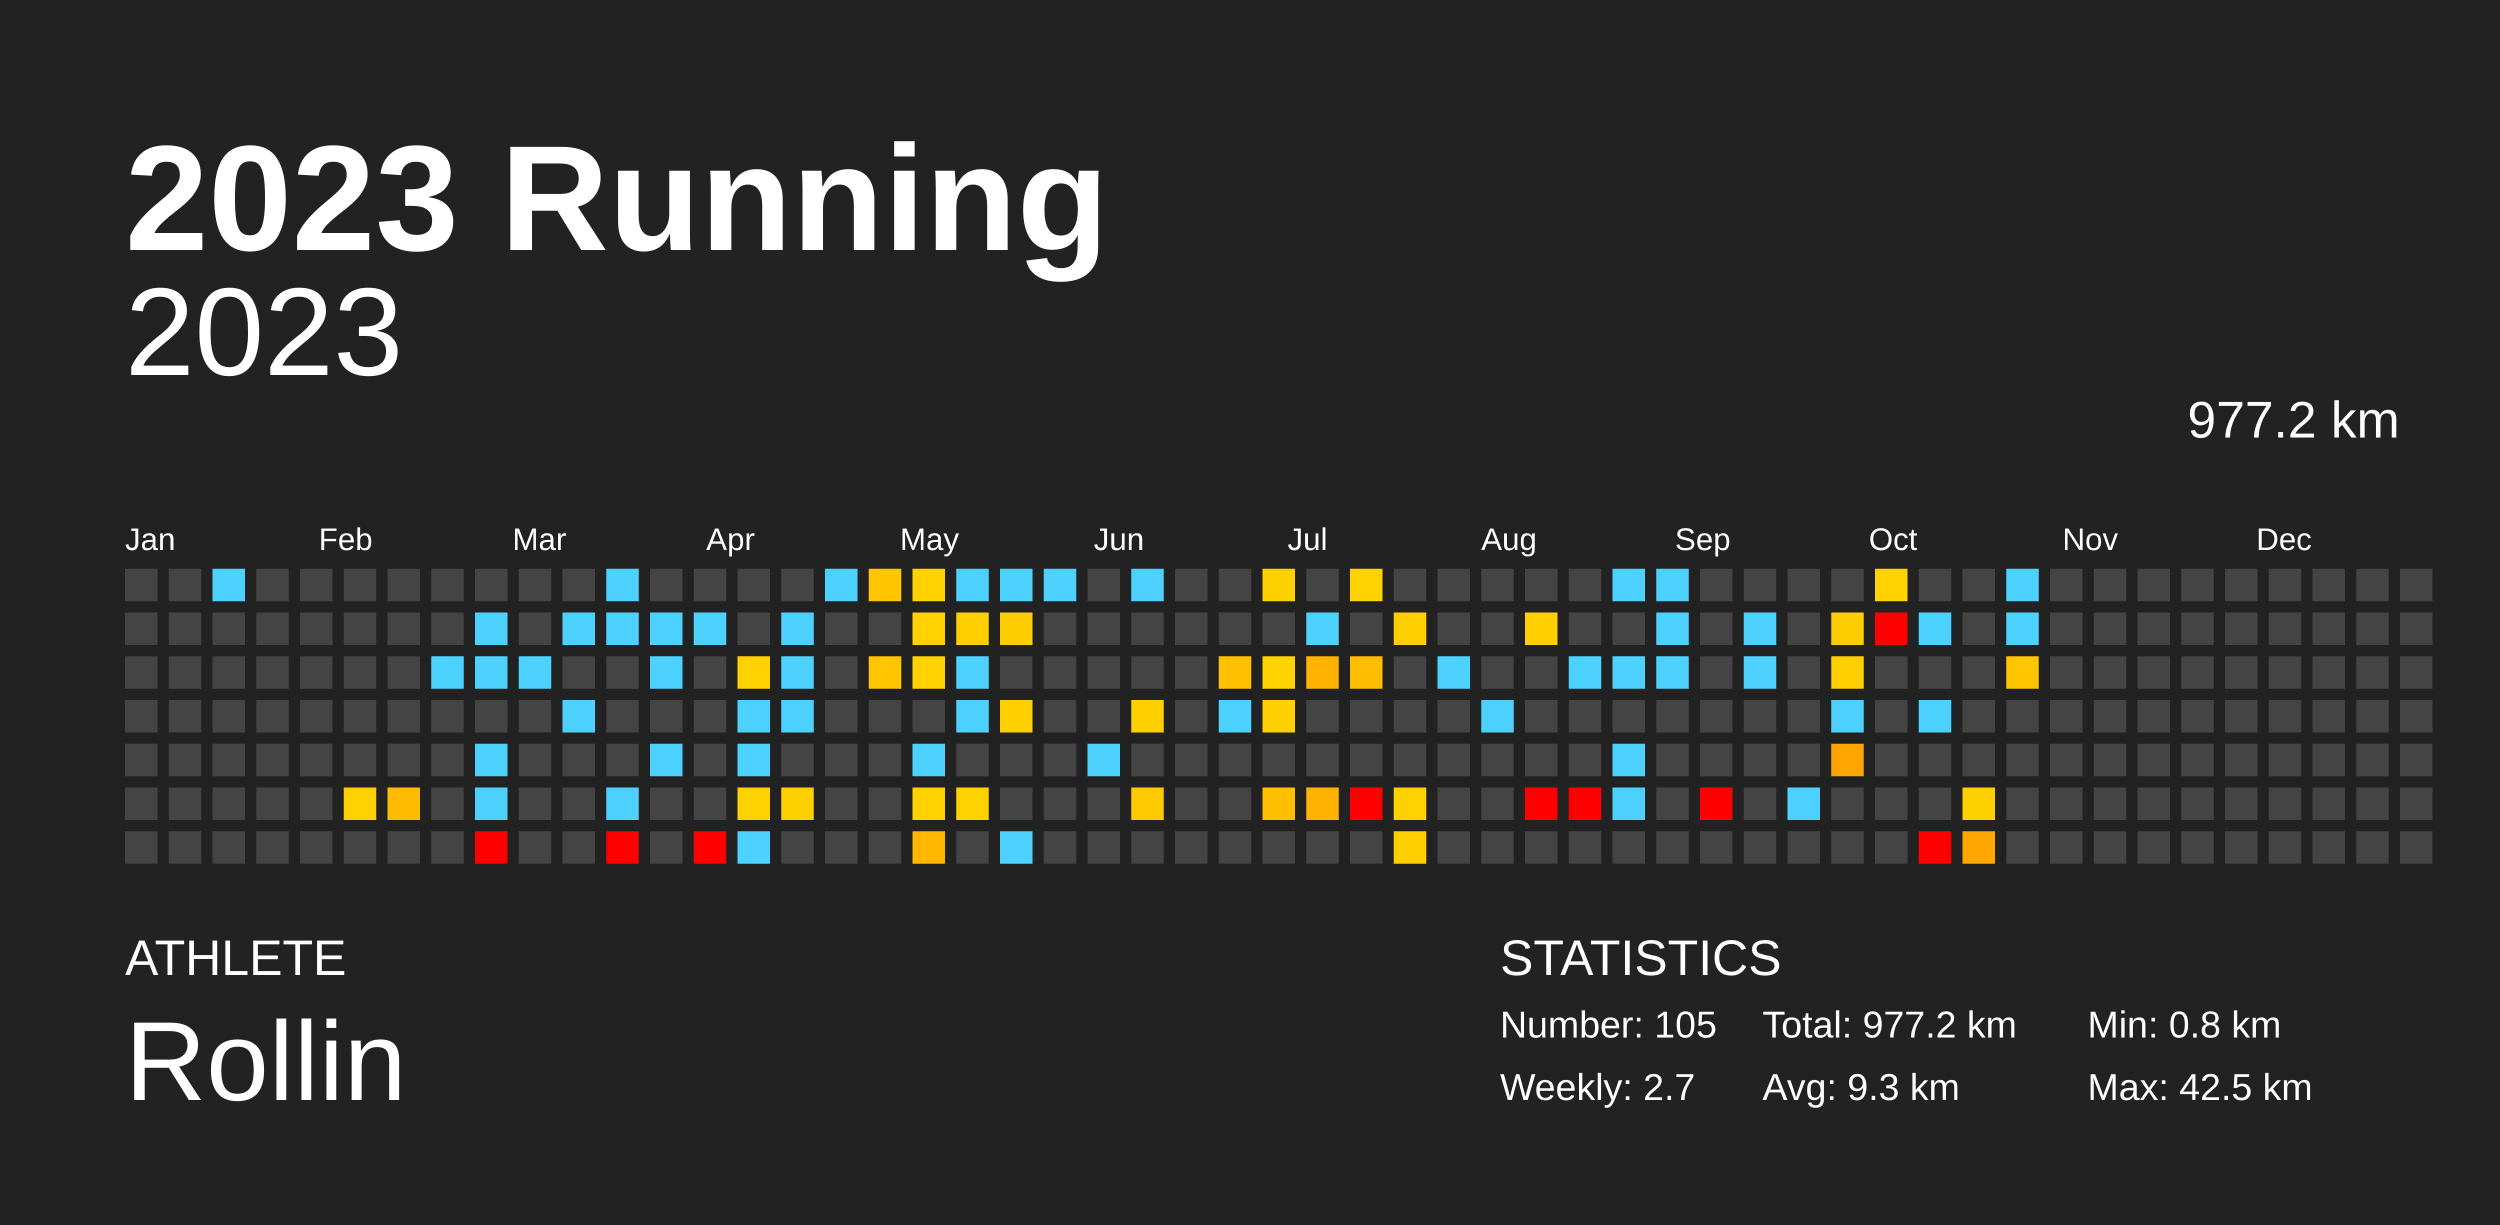
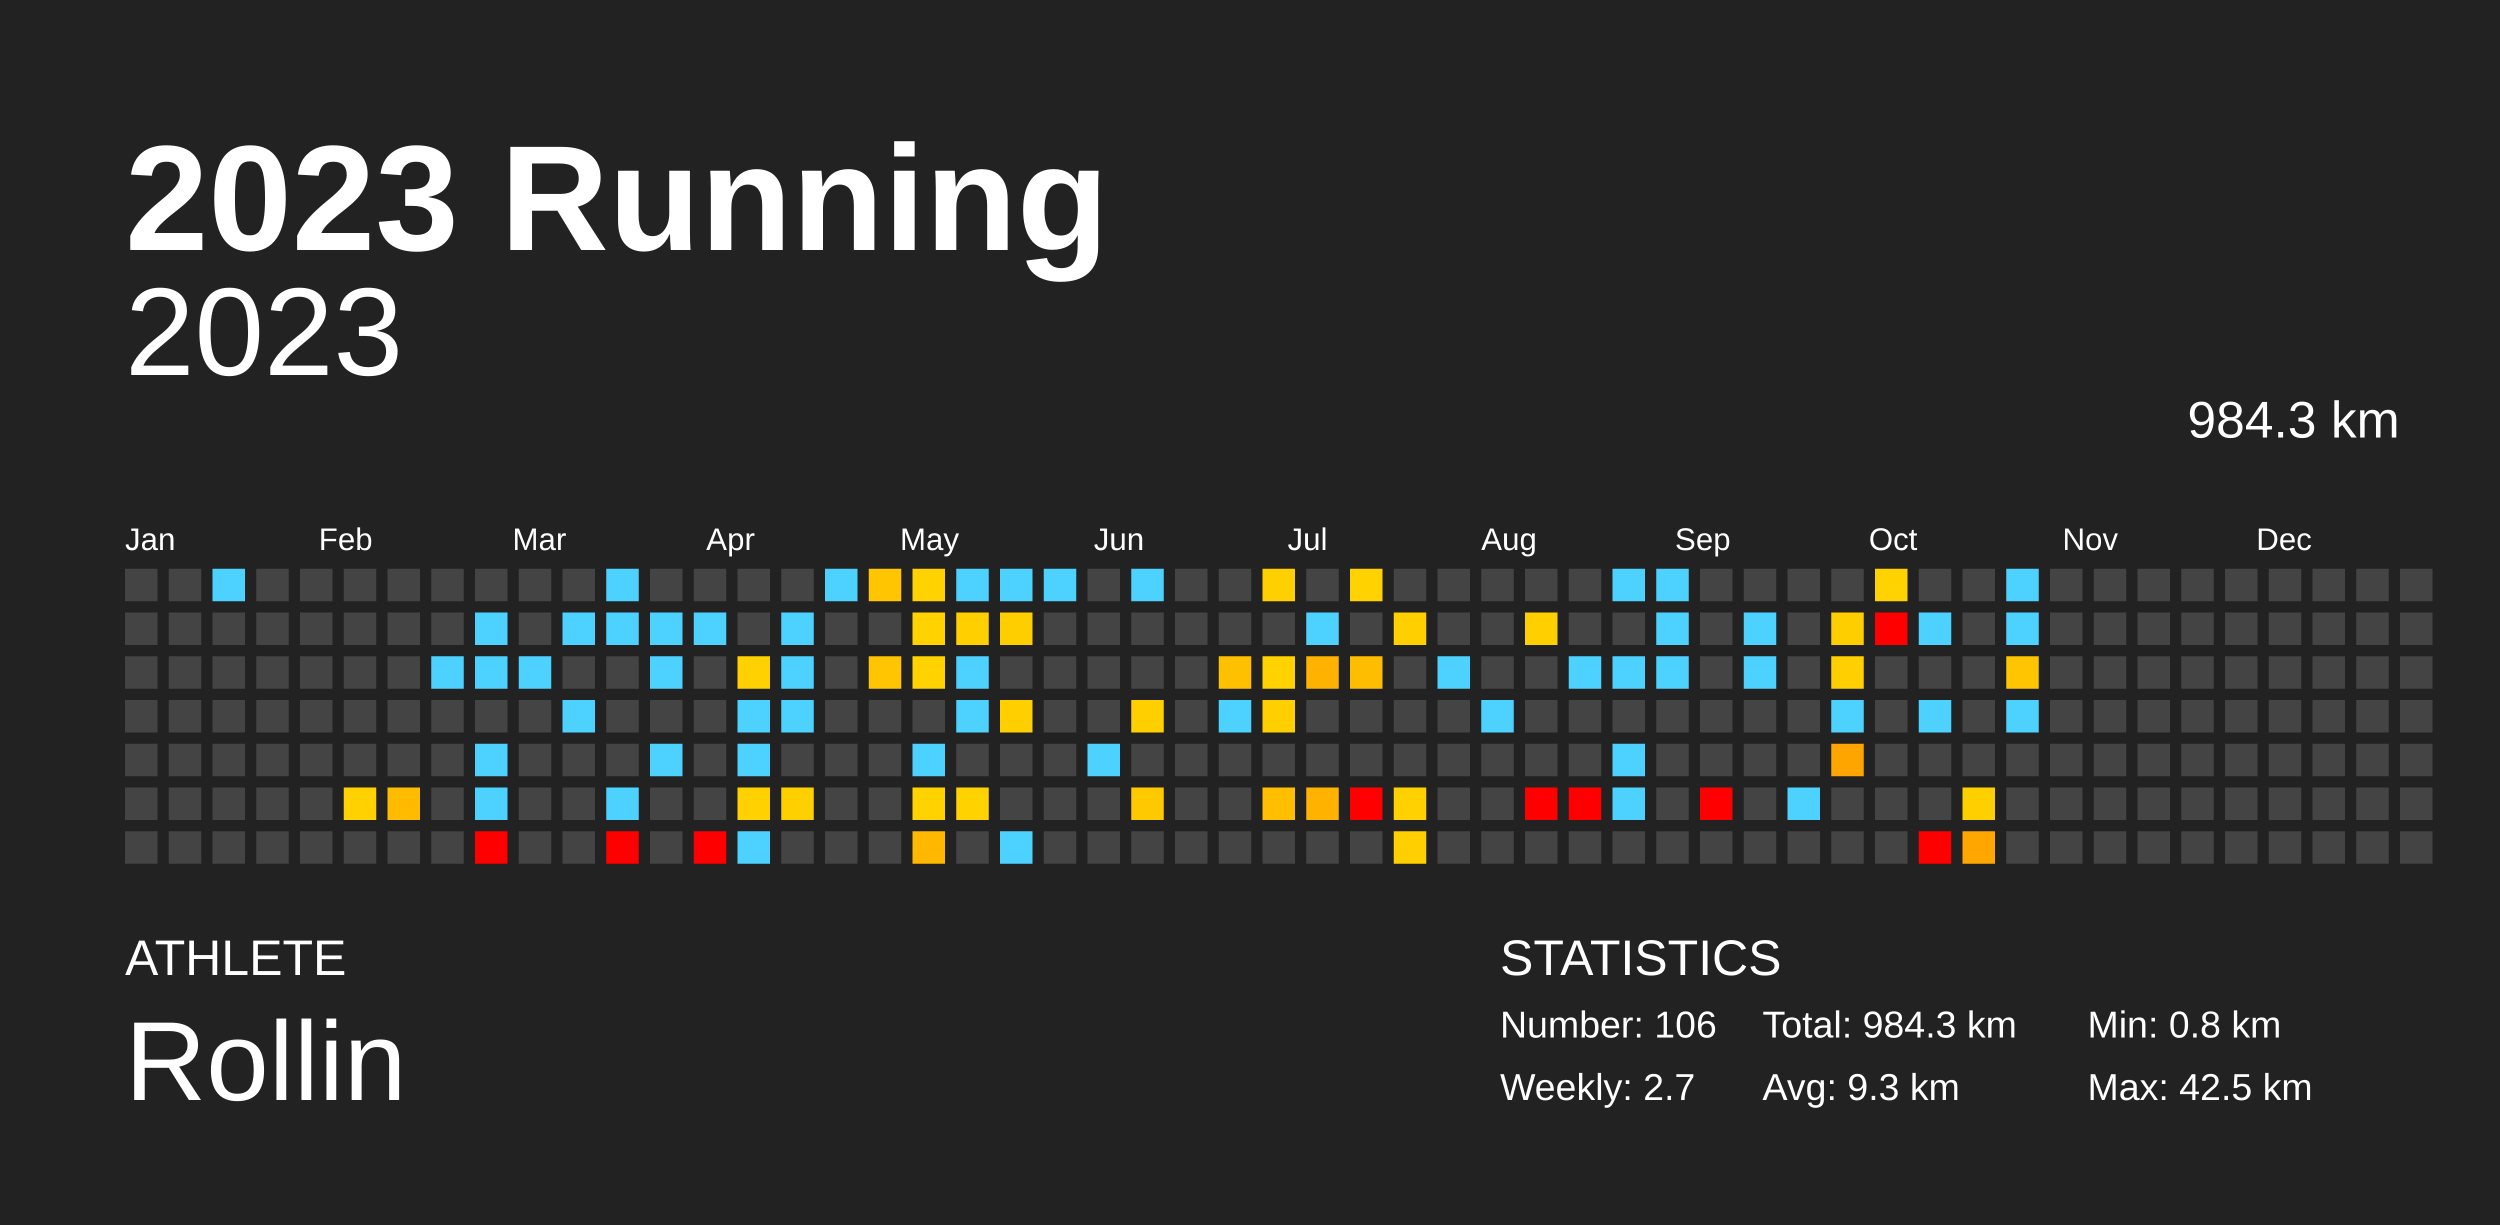
<svg xmlns="http://www.w3.org/2000/svg" baseProfile="full" height="98mm" version="1.1" viewBox="0,0,200,98" width="200mm">
  <defs />
  <rect fill="#222222" height="98" width="200" x="0" y="0" />
  <text fill="#FFFFFF" style="font-size:12px; font-family:Arial; font-weight:bold;" x="10" y="20">2023 Running</text>
  <text fill="#FFFFFF" style="font-size:4px; font-family:Arial" x="10" y="78">ATHLETE</text>
  <text fill="#FFFFFF" style="font-size:9px; font-family:Arial" x="10" y="88">Rollin</text>
  <text fill="#FFFFFF" style="font-size:4px; font-family:Arial" x="120" y="78">STATISTICS</text>
-   <text fill="#FFFFFF" style="font-size:3px; font-family:Arial" x="120" y="83">Number: 105</text>
+   <text fill="#FFFFFF" style="font-size:3px; font-family:Arial" x="120" y="83">Number: 106</text>
  <text fill="#FFFFFF" style="font-size:3px; font-family:Arial" x="120" y="88">Weekly: 2.7</text>
-   <text fill="#FFFFFF" style="font-size:3px; font-family:Arial" x="141" y="83">Total: 977.2 km</text>
+   <text fill="#FFFFFF" style="font-size:3px; font-family:Arial" x="141" y="83">Total: 984.3 km</text>
  <text fill="#FFFFFF" style="font-size:3px; font-family:Arial" x="141" y="88">Avg: 9.3 km</text>
  <text fill="#FFFFFF" style="font-size:3px; font-family:Arial" x="167" y="83">Min: 0.8 km</text>
  <text fill="#FFFFFF" style="font-size:3px; font-family:Arial" x="167" y="88">Max: 42.5 km</text>
  <text alignment-baseline="hanging" fill="#FFFFFF" style="font-size:10.0px; font-family:Arial;" x="10" y="30">2023</text>
-   <text alignment-baseline="hanging" fill="#FFFFFF" style="font-size:4.125px; font-family:Arial;" x="175" y="35">977.2 km</text>
+   <text alignment-baseline="hanging" fill="#FFFFFF" style="font-size:4.125px; font-family:Arial;" x="175" y="35">984.3 km</text>
  <text fill="#FFFFFF" style="font-size:2.5px; font-family:Arial" x="10.0" y="44">Jan</text>
  <text fill="#FFFFFF" style="font-size:2.5px; font-family:Arial" x="25.5" y="44">Feb</text>
  <text fill="#FFFFFF" style="font-size:2.5px; font-family:Arial" x="41.0" y="44">Mar</text>
  <text fill="#FFFFFF" style="font-size:2.5px; font-family:Arial" x="56.5" y="44">Apr</text>
  <text fill="#FFFFFF" style="font-size:2.5px; font-family:Arial" x="72.0" y="44">May</text>
  <text fill="#FFFFFF" style="font-size:2.5px; font-family:Arial" x="87.5" y="44">Jun</text>
  <text fill="#FFFFFF" style="font-size:2.5px; font-family:Arial" x="103.0" y="44">Jul</text>
  <text fill="#FFFFFF" style="font-size:2.5px; font-family:Arial" x="118.5" y="44">Aug</text>
  <text fill="#FFFFFF" style="font-size:2.5px; font-family:Arial" x="134.0" y="44">Sep</text>
  <text fill="#FFFFFF" style="font-size:2.5px; font-family:Arial" x="149.5" y="44">Oct</text>
  <text fill="#FFFFFF" style="font-size:2.5px; font-family:Arial" x="165.0" y="44">Nov</text>
  <text fill="#FFFFFF" style="font-size:2.5px; font-family:Arial" x="180.5" y="44">Dec</text>
  <rect fill="#444444" height="2.6" width="2.6" x="10.0" y="45.5" />
  <rect fill="#444444" height="2.6" width="2.6" x="10.0" y="49.0" />
  <rect fill="#444444" height="2.6" width="2.6" x="10.0" y="52.5" />
  <rect fill="#444444" height="2.6" width="2.6" x="10.0" y="56.0" />
  <rect fill="#444444" height="2.6" width="2.6" x="10.0" y="59.5" />
  <rect fill="#444444" height="2.6" width="2.6" x="10.0" y="63.0" />
  <rect fill="#444444" height="2.6" width="2.6" x="10.0" y="66.5" />
  <rect fill="#444444" height="2.6" width="2.6" x="13.5" y="45.5" />
  <rect fill="#444444" height="2.6" width="2.6" x="13.5" y="49.0" />
  <rect fill="#444444" height="2.6" width="2.6" x="13.5" y="52.5" />
  <rect fill="#444444" height="2.6" width="2.6" x="13.5" y="56.0" />
  <rect fill="#444444" height="2.6" width="2.6" x="13.5" y="59.5" />
  <rect fill="#444444" height="2.6" width="2.6" x="13.5" y="63.0" />
  <rect fill="#444444" height="2.6" width="2.6" x="13.5" y="66.5" />
  <rect fill="#4dd2ff" height="2.6" width="2.6" x="17.0" y="45.5" />
  <rect fill="#444444" height="2.6" width="2.6" x="17.0" y="49.0" />
  <rect fill="#444444" height="2.6" width="2.6" x="17.0" y="52.5" />
  <rect fill="#444444" height="2.6" width="2.6" x="17.0" y="56.0" />
  <rect fill="#444444" height="2.6" width="2.6" x="17.0" y="59.5" />
  <rect fill="#444444" height="2.6" width="2.6" x="17.0" y="63.0" />
  <rect fill="#444444" height="2.6" width="2.6" x="17.0" y="66.5" />
  <rect fill="#444444" height="2.6" width="2.6" x="20.5" y="45.5" />
  <rect fill="#444444" height="2.6" width="2.6" x="20.5" y="49.0" />
  <rect fill="#444444" height="2.6" width="2.6" x="20.5" y="52.5" />
  <rect fill="#444444" height="2.6" width="2.6" x="20.5" y="56.0" />
  <rect fill="#444444" height="2.6" width="2.6" x="20.5" y="59.5" />
  <rect fill="#444444" height="2.6" width="2.6" x="20.5" y="63.0" />
  <rect fill="#444444" height="2.6" width="2.6" x="20.5" y="66.5" />
  <rect fill="#444444" height="2.6" width="2.6" x="24.0" y="45.5" />
  <rect fill="#444444" height="2.6" width="2.6" x="24.0" y="49.0" />
  <rect fill="#444444" height="2.6" width="2.6" x="24.0" y="52.5" />
  <rect fill="#444444" height="2.6" width="2.6" x="24.0" y="56.0" />
  <rect fill="#444444" height="2.6" width="2.6" x="24.0" y="59.5" />
  <rect fill="#444444" height="2.6" width="2.6" x="24.0" y="63.0" />
  <rect fill="#444444" height="2.6" width="2.6" x="24.0" y="66.5" />
  <rect fill="#444444" height="2.6" width="2.6" x="27.5" y="45.5" />
  <rect fill="#444444" height="2.6" width="2.6" x="27.5" y="49.0" />
  <rect fill="#444444" height="2.6" width="2.6" x="27.5" y="52.5" />
  <rect fill="#444444" height="2.6" width="2.6" x="27.5" y="56.0" />
  <rect fill="#444444" height="2.6" width="2.6" x="27.5" y="59.5" />
  <rect fill="#ffd100" height="2.6" width="2.6" x="27.5" y="63.0" />
  <rect fill="#444444" height="2.6" width="2.6" x="27.5" y="66.5" />
  <rect fill="#444444" height="2.6" width="2.6" x="31.0" y="45.5" />
  <rect fill="#444444" height="2.6" width="2.6" x="31.0" y="49.0" />
  <rect fill="#444444" height="2.6" width="2.6" x="31.0" y="52.5" />
  <rect fill="#444444" height="2.6" width="2.6" x="31.0" y="56.0" />
  <rect fill="#444444" height="2.6" width="2.6" x="31.0" y="59.5" />
  <rect fill="#ffbb00" height="2.6" width="2.6" x="31.0" y="63.0" />
  <rect fill="#444444" height="2.6" width="2.6" x="31.0" y="66.5" />
  <rect fill="#444444" height="2.6" width="2.6" x="34.5" y="45.5" />
  <rect fill="#444444" height="2.6" width="2.6" x="34.5" y="49.0" />
  <rect fill="#4dd2ff" height="2.6" width="2.6" x="34.5" y="52.5" />
  <rect fill="#444444" height="2.6" width="2.6" x="34.5" y="56.0" />
  <rect fill="#444444" height="2.6" width="2.6" x="34.5" y="59.5" />
  <rect fill="#444444" height="2.6" width="2.6" x="34.5" y="63.0" />
  <rect fill="#444444" height="2.6" width="2.6" x="34.5" y="66.5" />
  <rect fill="#444444" height="2.6" width="2.6" x="38.0" y="45.5" />
  <rect fill="#4dd2ff" height="2.6" width="2.6" x="38.0" y="49.0" />
  <rect fill="#4dd2ff" height="2.6" width="2.6" x="38.0" y="52.5" />
  <rect fill="#444444" height="2.6" width="2.6" x="38.0" y="56.0" />
  <rect fill="#4dd2ff" height="2.6" width="2.6" x="38.0" y="59.5" />
  <rect fill="#4dd2ff" height="2.6" width="2.6" x="38.0" y="63.0" />
  <rect fill="red" height="2.6" width="2.6" x="38.0" y="66.5" />
  <rect fill="#444444" height="2.6" width="2.6" x="41.5" y="45.5" />
  <rect fill="#444444" height="2.6" width="2.6" x="41.5" y="49.0" />
  <rect fill="#4dd2ff" height="2.6" width="2.6" x="41.5" y="52.5" />
  <rect fill="#444444" height="2.6" width="2.6" x="41.5" y="56.0" />
  <rect fill="#444444" height="2.6" width="2.6" x="41.5" y="59.5" />
  <rect fill="#444444" height="2.6" width="2.6" x="41.5" y="63.0" />
  <rect fill="#444444" height="2.6" width="2.6" x="41.5" y="66.5" />
  <rect fill="#444444" height="2.6" width="2.6" x="45.0" y="45.5" />
  <rect fill="#4dd2ff" height="2.6" width="2.6" x="45.0" y="49.0" />
  <rect fill="#444444" height="2.6" width="2.6" x="45.0" y="52.5" />
  <rect fill="#4dd2ff" height="2.6" width="2.6" x="45.0" y="56.0" />
  <rect fill="#444444" height="2.6" width="2.6" x="45.0" y="59.5" />
  <rect fill="#444444" height="2.6" width="2.6" x="45.0" y="63.0" />
  <rect fill="#444444" height="2.6" width="2.6" x="45.0" y="66.5" />
  <rect fill="#4dd2ff" height="2.6" width="2.6" x="48.5" y="45.5" />
  <rect fill="#4dd2ff" height="2.6" width="2.6" x="48.5" y="49.0" />
  <rect fill="#444444" height="2.6" width="2.6" x="48.5" y="52.5" />
  <rect fill="#444444" height="2.6" width="2.6" x="48.5" y="56.0" />
  <rect fill="#444444" height="2.6" width="2.6" x="48.5" y="59.5" />
  <rect fill="#4dd2ff" height="2.6" width="2.6" x="48.5" y="63.0" />
  <rect fill="red" height="2.6" width="2.6" x="48.5" y="66.5" />
  <rect fill="#444444" height="2.6" width="2.6" x="52.0" y="45.5" />
  <rect fill="#4dd2ff" height="2.6" width="2.6" x="52.0" y="49.0" />
  <rect fill="#4dd2ff" height="2.6" width="2.6" x="52.0" y="52.5" />
  <rect fill="#444444" height="2.6" width="2.6" x="52.0" y="56.0" />
  <rect fill="#4dd2ff" height="2.6" width="2.6" x="52.0" y="59.5" />
  <rect fill="#444444" height="2.6" width="2.6" x="52.0" y="63.0" />
  <rect fill="#444444" height="2.6" width="2.6" x="52.0" y="66.5" />
  <rect fill="#444444" height="2.6" width="2.6" x="55.5" y="45.5" />
  <rect fill="#4dd2ff" height="2.6" width="2.6" x="55.5" y="49.0" />
  <rect fill="#444444" height="2.6" width="2.6" x="55.5" y="52.5" />
  <rect fill="#444444" height="2.6" width="2.6" x="55.5" y="56.0" />
  <rect fill="#444444" height="2.6" width="2.6" x="55.5" y="59.5" />
  <rect fill="#444444" height="2.6" width="2.6" x="55.5" y="63.0" />
  <rect fill="red" height="2.6" width="2.6" x="55.5" y="66.5" />
  <rect fill="#444444" height="2.6" width="2.6" x="59.0" y="45.5" />
  <rect fill="#444444" height="2.6" width="2.6" x="59.0" y="49.0" />
  <rect fill="#ffd100" height="2.6" width="2.6" x="59.0" y="52.5" />
  <rect fill="#4dd2ff" height="2.6" width="2.6" x="59.0" y="56.0" />
  <rect fill="#4dd2ff" height="2.6" width="2.6" x="59.0" y="59.5" />
  <rect fill="#ffd100" height="2.6" width="2.6" x="59.0" y="63.0" />
  <rect fill="#4dd2ff" height="2.6" width="2.6" x="59.0" y="66.5" />
  <rect fill="#444444" height="2.6" width="2.6" x="62.5" y="45.5" />
  <rect fill="#4dd2ff" height="2.6" width="2.6" x="62.5" y="49.0" />
  <rect fill="#4dd2ff" height="2.6" width="2.6" x="62.5" y="52.5" />
  <rect fill="#4dd2ff" height="2.6" width="2.6" x="62.5" y="56.0" />
  <rect fill="#444444" height="2.6" width="2.6" x="62.5" y="59.5" />
  <rect fill="#ffd000" height="2.6" width="2.6" x="62.5" y="63.0" />
  <rect fill="#444444" height="2.6" width="2.6" x="62.5" y="66.5" />
  <rect fill="#4dd2ff" height="2.6" width="2.6" x="66.0" y="45.5" />
  <rect fill="#444444" height="2.6" width="2.6" x="66.0" y="49.0" />
  <rect fill="#444444" height="2.6" width="2.6" x="66.0" y="52.5" />
  <rect fill="#444444" height="2.6" width="2.6" x="66.0" y="56.0" />
  <rect fill="#444444" height="2.6" width="2.6" x="66.0" y="59.5" />
  <rect fill="#444444" height="2.6" width="2.6" x="66.0" y="63.0" />
  <rect fill="#444444" height="2.6" width="2.6" x="66.0" y="66.5" />
  <rect fill="#ffc500" height="2.6" width="2.6" x="69.5" y="45.5" />
  <rect fill="#444444" height="2.6" width="2.6" x="69.5" y="49.0" />
  <rect fill="#ffc500" height="2.6" width="2.6" x="69.5" y="52.5" />
  <rect fill="#444444" height="2.6" width="2.6" x="69.5" y="56.0" />
  <rect fill="#444444" height="2.6" width="2.6" x="69.5" y="59.5" />
  <rect fill="#444444" height="2.6" width="2.6" x="69.5" y="63.0" />
  <rect fill="#444444" height="2.6" width="2.6" x="69.5" y="66.5" />
  <rect fill="#ffd200" height="2.6" width="2.6" x="73.0" y="45.5" />
  <rect fill="#ffd200" height="2.6" width="2.6" x="73.0" y="49.0" />
  <rect fill="#ffd200" height="2.6" width="2.6" x="73.0" y="52.5" />
  <rect fill="#444444" height="2.6" width="2.6" x="73.0" y="56.0" />
  <rect fill="#4dd2ff" height="2.6" width="2.6" x="73.0" y="59.5" />
  <rect fill="#ffd200" height="2.6" width="2.6" x="73.0" y="63.0" />
  <rect fill="#ffb700" height="2.6" width="2.6" x="73.0" y="66.5" />
  <rect fill="#4dd2ff" height="2.6" width="2.6" x="76.5" y="45.5" />
  <rect fill="#ffcf00" height="2.6" width="2.6" x="76.5" y="49.0" />
  <rect fill="#4dd2ff" height="2.6" width="2.6" x="76.5" y="52.5" />
  <rect fill="#4dd2ff" height="2.6" width="2.6" x="76.5" y="56.0" />
  <rect fill="#444444" height="2.6" width="2.6" x="76.5" y="59.5" />
  <rect fill="#ffd200" height="2.6" width="2.6" x="76.5" y="63.0" />
  <rect fill="#444444" height="2.6" width="2.6" x="76.5" y="66.5" />
  <rect fill="#4dd2ff" height="2.6" width="2.6" x="80.0" y="45.5" />
  <rect fill="#ffce00" height="2.6" width="2.6" x="80.0" y="49.0" />
  <rect fill="#444444" height="2.6" width="2.6" x="80.0" y="52.5" />
  <rect fill="#ffcf00" height="2.6" width="2.6" x="80.0" y="56.0" />
  <rect fill="#444444" height="2.6" width="2.6" x="80.0" y="59.5" />
  <rect fill="#444444" height="2.6" width="2.6" x="80.0" y="63.0" />
  <rect fill="#4dd2ff" height="2.6" width="2.6" x="80.0" y="66.5" />
  <rect fill="#4dd2ff" height="2.6" width="2.6" x="83.5" y="45.5" />
  <rect fill="#444444" height="2.6" width="2.6" x="83.5" y="49.0" />
  <rect fill="#444444" height="2.6" width="2.6" x="83.5" y="52.5" />
  <rect fill="#444444" height="2.6" width="2.6" x="83.5" y="56.0" />
  <rect fill="#444444" height="2.6" width="2.6" x="83.5" y="59.5" />
  <rect fill="#444444" height="2.6" width="2.6" x="83.5" y="63.0" />
  <rect fill="#444444" height="2.6" width="2.6" x="83.5" y="66.5" />
  <rect fill="#444444" height="2.6" width="2.6" x="87.0" y="45.5" />
  <rect fill="#444444" height="2.6" width="2.6" x="87.0" y="49.0" />
  <rect fill="#444444" height="2.6" width="2.6" x="87.0" y="52.5" />
  <rect fill="#444444" height="2.6" width="2.6" x="87.0" y="56.0" />
  <rect fill="#4dd2ff" height="2.6" width="2.6" x="87.0" y="59.5" />
  <rect fill="#444444" height="2.6" width="2.6" x="87.0" y="63.0" />
  <rect fill="#444444" height="2.6" width="2.6" x="87.0" y="66.5" />
  <rect fill="#4dd2ff" height="2.6" width="2.6" x="90.5" y="45.5" />
  <rect fill="#444444" height="2.6" width="2.6" x="90.5" y="49.0" />
  <rect fill="#444444" height="2.6" width="2.6" x="90.5" y="52.5" />
  <rect fill="#ffcf00" height="2.6" width="2.6" x="90.5" y="56.0" />
  <rect fill="#444444" height="2.6" width="2.6" x="90.5" y="59.5" />
  <rect fill="#ffc900" height="2.6" width="2.6" x="90.5" y="63.0" />
  <rect fill="#444444" height="2.6" width="2.6" x="90.5" y="66.5" />
  <rect fill="#444444" height="2.6" width="2.6" x="94.0" y="45.5" />
  <rect fill="#444444" height="2.6" width="2.6" x="94.0" y="49.0" />
  <rect fill="#444444" height="2.6" width="2.6" x="94.0" y="52.5" />
  <rect fill="#444444" height="2.6" width="2.6" x="94.0" y="56.0" />
  <rect fill="#444444" height="2.6" width="2.6" x="94.0" y="59.5" />
  <rect fill="#444444" height="2.6" width="2.6" x="94.0" y="63.0" />
  <rect fill="#444444" height="2.6" width="2.6" x="94.0" y="66.5" />
  <rect fill="#444444" height="2.6" width="2.6" x="97.5" y="45.5" />
  <rect fill="#444444" height="2.6" width="2.6" x="97.5" y="49.0" />
  <rect fill="#ffc000" height="2.6" width="2.6" x="97.5" y="52.5" />
  <rect fill="#4dd2ff" height="2.6" width="2.6" x="97.5" y="56.0" />
  <rect fill="#444444" height="2.6" width="2.6" x="97.5" y="59.5" />
  <rect fill="#444444" height="2.6" width="2.6" x="97.5" y="63.0" />
  <rect fill="#444444" height="2.6" width="2.6" x="97.5" y="66.5" />
  <rect fill="#ffd000" height="2.6" width="2.6" x="101.0" y="45.5" />
  <rect fill="#444444" height="2.6" width="2.6" x="101.0" y="49.0" />
  <rect fill="#ffd200" height="2.6" width="2.6" x="101.0" y="52.5" />
  <rect fill="#ffcf00" height="2.6" width="2.6" x="101.0" y="56.0" />
  <rect fill="#444444" height="2.6" width="2.6" x="101.0" y="59.5" />
  <rect fill="#ffbe00" height="2.6" width="2.6" x="101.0" y="63.0" />
  <rect fill="#444444" height="2.6" width="2.6" x="101.0" y="66.5" />
  <rect fill="#444444" height="2.6" width="2.6" x="104.5" y="45.5" />
  <rect fill="#4dd2ff" height="2.6" width="2.6" x="104.5" y="49.0" />
  <rect fill="#ffb200" height="2.6" width="2.6" x="104.5" y="52.5" />
  <rect fill="#444444" height="2.6" width="2.6" x="104.5" y="56.0" />
  <rect fill="#444444" height="2.6" width="2.6" x="104.5" y="59.5" />
  <rect fill="#ffb200" height="2.6" width="2.6" x="104.5" y="63.0" />
  <rect fill="#444444" height="2.6" width="2.6" x="104.5" y="66.5" />
  <rect fill="#ffd200" height="2.6" width="2.6" x="108.0" y="45.5" />
  <rect fill="#444444" height="2.6" width="2.6" x="108.0" y="49.0" />
  <rect fill="#ffbd00" height="2.6" width="2.6" x="108.0" y="52.5" />
  <rect fill="#444444" height="2.6" width="2.6" x="108.0" y="56.0" />
  <rect fill="#444444" height="2.6" width="2.6" x="108.0" y="59.5" />
  <rect fill="red" height="2.6" width="2.6" x="108.0" y="63.0" />
  <rect fill="#444444" height="2.6" width="2.6" x="108.0" y="66.5" />
  <rect fill="#444444" height="2.6" width="2.6" x="111.5" y="45.5" />
  <rect fill="#ffcf00" height="2.6" width="2.6" x="111.5" y="49.0" />
  <rect fill="#444444" height="2.6" width="2.6" x="111.5" y="52.5" />
  <rect fill="#444444" height="2.6" width="2.6" x="111.5" y="56.0" />
  <rect fill="#444444" height="2.6" width="2.6" x="111.5" y="59.5" />
  <rect fill="#ffd100" height="2.6" width="2.6" x="111.5" y="63.0" />
  <rect fill="#ffcf00" height="2.6" width="2.6" x="111.5" y="66.5" />
  <rect fill="#444444" height="2.6" width="2.6" x="115.0" y="45.5" />
  <rect fill="#444444" height="2.6" width="2.6" x="115.0" y="49.0" />
  <rect fill="#4dd2ff" height="2.6" width="2.6" x="115.0" y="52.5" />
  <rect fill="#444444" height="2.6" width="2.6" x="115.0" y="56.0" />
  <rect fill="#444444" height="2.6" width="2.6" x="115.0" y="59.5" />
  <rect fill="#444444" height="2.6" width="2.6" x="115.0" y="63.0" />
  <rect fill="#444444" height="2.6" width="2.6" x="115.0" y="66.5" />
  <rect fill="#444444" height="2.6" width="2.6" x="118.5" y="45.5" />
  <rect fill="#444444" height="2.6" width="2.6" x="118.5" y="49.0" />
  <rect fill="#444444" height="2.6" width="2.6" x="118.5" y="52.5" />
  <rect fill="#4dd2ff" height="2.6" width="2.6" x="118.5" y="56.0" />
  <rect fill="#444444" height="2.6" width="2.6" x="118.5" y="59.5" />
  <rect fill="#444444" height="2.6" width="2.6" x="118.5" y="63.0" />
  <rect fill="#444444" height="2.6" width="2.6" x="118.5" y="66.5" />
  <rect fill="#444444" height="2.6" width="2.6" x="122.0" y="45.5" />
  <rect fill="#ffcf00" height="2.6" width="2.6" x="122.0" y="49.0" />
  <rect fill="#444444" height="2.6" width="2.6" x="122.0" y="52.5" />
  <rect fill="#444444" height="2.6" width="2.6" x="122.0" y="56.0" />
  <rect fill="#444444" height="2.6" width="2.6" x="122.0" y="59.5" />
  <rect fill="red" height="2.6" width="2.6" x="122.0" y="63.0" />
  <rect fill="#444444" height="2.6" width="2.6" x="122.0" y="66.5" />
  <rect fill="#444444" height="2.6" width="2.6" x="125.5" y="45.5" />
  <rect fill="#444444" height="2.6" width="2.6" x="125.5" y="49.0" />
  <rect fill="#4dd2ff" height="2.6" width="2.6" x="125.5" y="52.5" />
  <rect fill="#444444" height="2.6" width="2.6" x="125.5" y="56.0" />
  <rect fill="#444444" height="2.6" width="2.6" x="125.5" y="59.5" />
  <rect fill="red" height="2.6" width="2.6" x="125.5" y="63.0" />
  <rect fill="#444444" height="2.6" width="2.6" x="125.5" y="66.5" />
  <rect fill="#4dd2ff" height="2.6" width="2.6" x="129.0" y="45.5" />
  <rect fill="#444444" height="2.6" width="2.6" x="129.0" y="49.0" />
  <rect fill="#4dd2ff" height="2.6" width="2.6" x="129.0" y="52.5" />
  <rect fill="#444444" height="2.6" width="2.6" x="129.0" y="56.0" />
  <rect fill="#4dd2ff" height="2.6" width="2.6" x="129.0" y="59.5" />
  <rect fill="#4dd2ff" height="2.6" width="2.6" x="129.0" y="63.0" />
  <rect fill="#444444" height="2.6" width="2.6" x="129.0" y="66.5" />
  <rect fill="#4dd2ff" height="2.6" width="2.6" x="132.5" y="45.5" />
  <rect fill="#4dd2ff" height="2.6" width="2.6" x="132.5" y="49.0" />
  <rect fill="#4dd2ff" height="2.6" width="2.6" x="132.5" y="52.5" />
  <rect fill="#444444" height="2.6" width="2.6" x="132.5" y="56.0" />
  <rect fill="#444444" height="2.6" width="2.6" x="132.5" y="59.5" />
  <rect fill="#444444" height="2.6" width="2.6" x="132.5" y="63.0" />
  <rect fill="#444444" height="2.6" width="2.6" x="132.5" y="66.5" />
  <rect fill="#444444" height="2.6" width="2.6" x="136.0" y="45.5" />
  <rect fill="#444444" height="2.6" width="2.6" x="136.0" y="49.0" />
  <rect fill="#444444" height="2.6" width="2.6" x="136.0" y="52.5" />
  <rect fill="#444444" height="2.6" width="2.6" x="136.0" y="56.0" />
  <rect fill="#444444" height="2.6" width="2.6" x="136.0" y="59.5" />
  <rect fill="red" height="2.6" width="2.6" x="136.0" y="63.0" />
  <rect fill="#444444" height="2.6" width="2.6" x="136.0" y="66.5" />
  <rect fill="#444444" height="2.6" width="2.6" x="139.5" y="45.5" />
  <rect fill="#4dd2ff" height="2.6" width="2.6" x="139.5" y="49.0" />
  <rect fill="#4dd2ff" height="2.6" width="2.6" x="139.5" y="52.5" />
  <rect fill="#444444" height="2.6" width="2.6" x="139.5" y="56.0" />
  <rect fill="#444444" height="2.6" width="2.6" x="139.5" y="59.5" />
  <rect fill="#444444" height="2.6" width="2.6" x="139.5" y="63.0" />
  <rect fill="#444444" height="2.6" width="2.6" x="139.5" y="66.5" />
  <rect fill="#444444" height="2.6" width="2.6" x="143.0" y="45.5" />
  <rect fill="#444444" height="2.6" width="2.6" x="143.0" y="49.0" />
  <rect fill="#444444" height="2.6" width="2.6" x="143.0" y="52.5" />
  <rect fill="#444444" height="2.6" width="2.6" x="143.0" y="56.0" />
  <rect fill="#444444" height="2.6" width="2.6" x="143.0" y="59.5" />
  <rect fill="#4dd2ff" height="2.6" width="2.6" x="143.0" y="63.0" />
  <rect fill="#444444" height="2.6" width="2.6" x="143.0" y="66.5" />
  <rect fill="#444444" height="2.6" width="2.6" x="146.5" y="45.5" />
  <rect fill="#ffce00" height="2.6" width="2.6" x="146.5" y="49.0" />
  <rect fill="#ffcf00" height="2.6" width="2.6" x="146.5" y="52.5" />
  <rect fill="#4dd2ff" height="2.6" width="2.6" x="146.5" y="56.0" />
  <rect fill="#ffa500" height="2.6" width="2.6" x="146.5" y="59.5" />
  <rect fill="#444444" height="2.6" width="2.6" x="146.5" y="63.0" />
  <rect fill="#444444" height="2.6" width="2.6" x="146.5" y="66.5" />
  <rect fill="#ffd200" height="2.6" width="2.6" x="150.0" y="45.5" />
  <rect fill="red" height="2.6" width="2.6" x="150.0" y="49.0" />
  <rect fill="#444444" height="2.6" width="2.6" x="150.0" y="52.5" />
  <rect fill="#444444" height="2.6" width="2.6" x="150.0" y="56.0" />
  <rect fill="#444444" height="2.6" width="2.6" x="150.0" y="59.5" />
  <rect fill="#444444" height="2.6" width="2.6" x="150.0" y="63.0" />
  <rect fill="#444444" height="2.6" width="2.6" x="150.0" y="66.5" />
  <rect fill="#444444" height="2.6" width="2.6" x="153.5" y="45.5" />
  <rect fill="#4dd2ff" height="2.6" width="2.6" x="153.5" y="49.0" />
  <rect fill="#444444" height="2.6" width="2.6" x="153.5" y="52.5" />
  <rect fill="#4dd2ff" height="2.6" width="2.6" x="153.5" y="56.0" />
  <rect fill="#444444" height="2.6" width="2.6" x="153.5" y="59.5" />
  <rect fill="#444444" height="2.6" width="2.6" x="153.5" y="63.0" />
  <rect fill="red" height="2.6" width="2.6" x="153.5" y="66.5" />
  <rect fill="#444444" height="2.6" width="2.6" x="157.0" y="45.5" />
  <rect fill="#444444" height="2.6" width="2.6" x="157.0" y="49.0" />
  <rect fill="#444444" height="2.6" width="2.6" x="157.0" y="52.5" />
  <rect fill="#444444" height="2.6" width="2.6" x="157.0" y="56.0" />
  <rect fill="#444444" height="2.6" width="2.6" x="157.0" y="59.5" />
  <rect fill="#ffd000" height="2.6" width="2.6" x="157.0" y="63.0" />
  <rect fill="#ffa600" height="2.6" width="2.6" x="157.0" y="66.5" />
  <rect fill="#4dd2ff" height="2.6" width="2.6" x="160.5" y="45.5" />
  <rect fill="#4dd2ff" height="2.6" width="2.6" x="160.5" y="49.0" />
  <rect fill="#ffc500" height="2.6" width="2.6" x="160.5" y="52.5" />
-   <rect fill="#444444" height="2.6" width="2.6" x="160.5" y="56.0" />
+   <rect fill="#4dd2ff" height="2.6" width="2.6" x="160.5" y="56.0" />
  <rect fill="#444444" height="2.6" width="2.6" x="160.5" y="59.5" />
  <rect fill="#444444" height="2.6" width="2.6" x="160.5" y="63.0" />
  <rect fill="#444444" height="2.6" width="2.6" x="160.5" y="66.5" />
  <rect fill="#444444" height="2.6" width="2.6" x="164.0" y="45.5" />
  <rect fill="#444444" height="2.6" width="2.6" x="164.0" y="49.0" />
  <rect fill="#444444" height="2.6" width="2.6" x="164.0" y="52.5" />
  <rect fill="#444444" height="2.6" width="2.6" x="164.0" y="56.0" />
  <rect fill="#444444" height="2.6" width="2.6" x="164.0" y="59.5" />
  <rect fill="#444444" height="2.6" width="2.6" x="164.0" y="63.0" />
  <rect fill="#444444" height="2.6" width="2.6" x="164.0" y="66.5" />
  <rect fill="#444444" height="2.6" width="2.6" x="167.5" y="45.5" />
  <rect fill="#444444" height="2.6" width="2.6" x="167.5" y="49.0" />
  <rect fill="#444444" height="2.6" width="2.6" x="167.5" y="52.5" />
  <rect fill="#444444" height="2.6" width="2.6" x="167.5" y="56.0" />
  <rect fill="#444444" height="2.6" width="2.6" x="167.5" y="59.5" />
  <rect fill="#444444" height="2.6" width="2.6" x="167.5" y="63.0" />
  <rect fill="#444444" height="2.6" width="2.6" x="167.5" y="66.5" />
  <rect fill="#444444" height="2.6" width="2.6" x="171.0" y="45.5" />
  <rect fill="#444444" height="2.6" width="2.6" x="171.0" y="49.0" />
  <rect fill="#444444" height="2.6" width="2.6" x="171.0" y="52.5" />
  <rect fill="#444444" height="2.6" width="2.6" x="171.0" y="56.0" />
  <rect fill="#444444" height="2.6" width="2.6" x="171.0" y="59.5" />
  <rect fill="#444444" height="2.6" width="2.6" x="171.0" y="63.0" />
  <rect fill="#444444" height="2.6" width="2.6" x="171.0" y="66.5" />
  <rect fill="#444444" height="2.6" width="2.6" x="174.5" y="45.5" />
  <rect fill="#444444" height="2.6" width="2.6" x="174.5" y="49.0" />
  <rect fill="#444444" height="2.6" width="2.6" x="174.5" y="52.5" />
  <rect fill="#444444" height="2.6" width="2.6" x="174.5" y="56.0" />
  <rect fill="#444444" height="2.6" width="2.6" x="174.5" y="59.5" />
  <rect fill="#444444" height="2.6" width="2.6" x="174.5" y="63.0" />
  <rect fill="#444444" height="2.6" width="2.6" x="174.5" y="66.5" />
  <rect fill="#444444" height="2.6" width="2.6" x="178.0" y="45.5" />
  <rect fill="#444444" height="2.6" width="2.6" x="178.0" y="49.0" />
  <rect fill="#444444" height="2.6" width="2.6" x="178.0" y="52.5" />
  <rect fill="#444444" height="2.6" width="2.6" x="178.0" y="56.0" />
  <rect fill="#444444" height="2.6" width="2.6" x="178.0" y="59.5" />
  <rect fill="#444444" height="2.6" width="2.6" x="178.0" y="63.0" />
  <rect fill="#444444" height="2.6" width="2.6" x="178.0" y="66.5" />
  <rect fill="#444444" height="2.6" width="2.6" x="181.5" y="45.5" />
  <rect fill="#444444" height="2.6" width="2.6" x="181.5" y="49.0" />
  <rect fill="#444444" height="2.6" width="2.6" x="181.5" y="52.5" />
  <rect fill="#444444" height="2.6" width="2.6" x="181.5" y="56.0" />
  <rect fill="#444444" height="2.6" width="2.6" x="181.5" y="59.5" />
  <rect fill="#444444" height="2.6" width="2.6" x="181.5" y="63.0" />
  <rect fill="#444444" height="2.6" width="2.6" x="181.5" y="66.5" />
  <rect fill="#444444" height="2.6" width="2.6" x="185.0" y="45.5" />
  <rect fill="#444444" height="2.6" width="2.6" x="185.0" y="49.0" />
  <rect fill="#444444" height="2.6" width="2.6" x="185.0" y="52.5" />
  <rect fill="#444444" height="2.6" width="2.6" x="185.0" y="56.0" />
  <rect fill="#444444" height="2.6" width="2.6" x="185.0" y="59.5" />
  <rect fill="#444444" height="2.6" width="2.6" x="185.0" y="63.0" />
  <rect fill="#444444" height="2.6" width="2.6" x="185.0" y="66.5" />
  <rect fill="#444444" height="2.6" width="2.6" x="188.5" y="45.5" />
  <rect fill="#444444" height="2.6" width="2.6" x="188.5" y="49.0" />
  <rect fill="#444444" height="2.6" width="2.6" x="188.5" y="52.5" />
  <rect fill="#444444" height="2.6" width="2.6" x="188.5" y="56.0" />
  <rect fill="#444444" height="2.6" width="2.6" x="188.5" y="59.5" />
  <rect fill="#444444" height="2.6" width="2.6" x="188.5" y="63.0" />
  <rect fill="#444444" height="2.6" width="2.6" x="188.5" y="66.5" />
  <rect fill="#444444" height="2.6" width="2.6" x="192.0" y="45.5" />
  <rect fill="#444444" height="2.6" width="2.6" x="192.0" y="49.0" />
  <rect fill="#444444" height="2.6" width="2.6" x="192.0" y="52.5" />
  <rect fill="#444444" height="2.6" width="2.6" x="192.0" y="56.0" />
  <rect fill="#444444" height="2.6" width="2.6" x="192.0" y="59.5" />
  <rect fill="#444444" height="2.6" width="2.6" x="192.0" y="63.0" />
  <rect fill="#444444" height="2.6" width="2.6" x="192.0" y="66.5" />
</svg>
